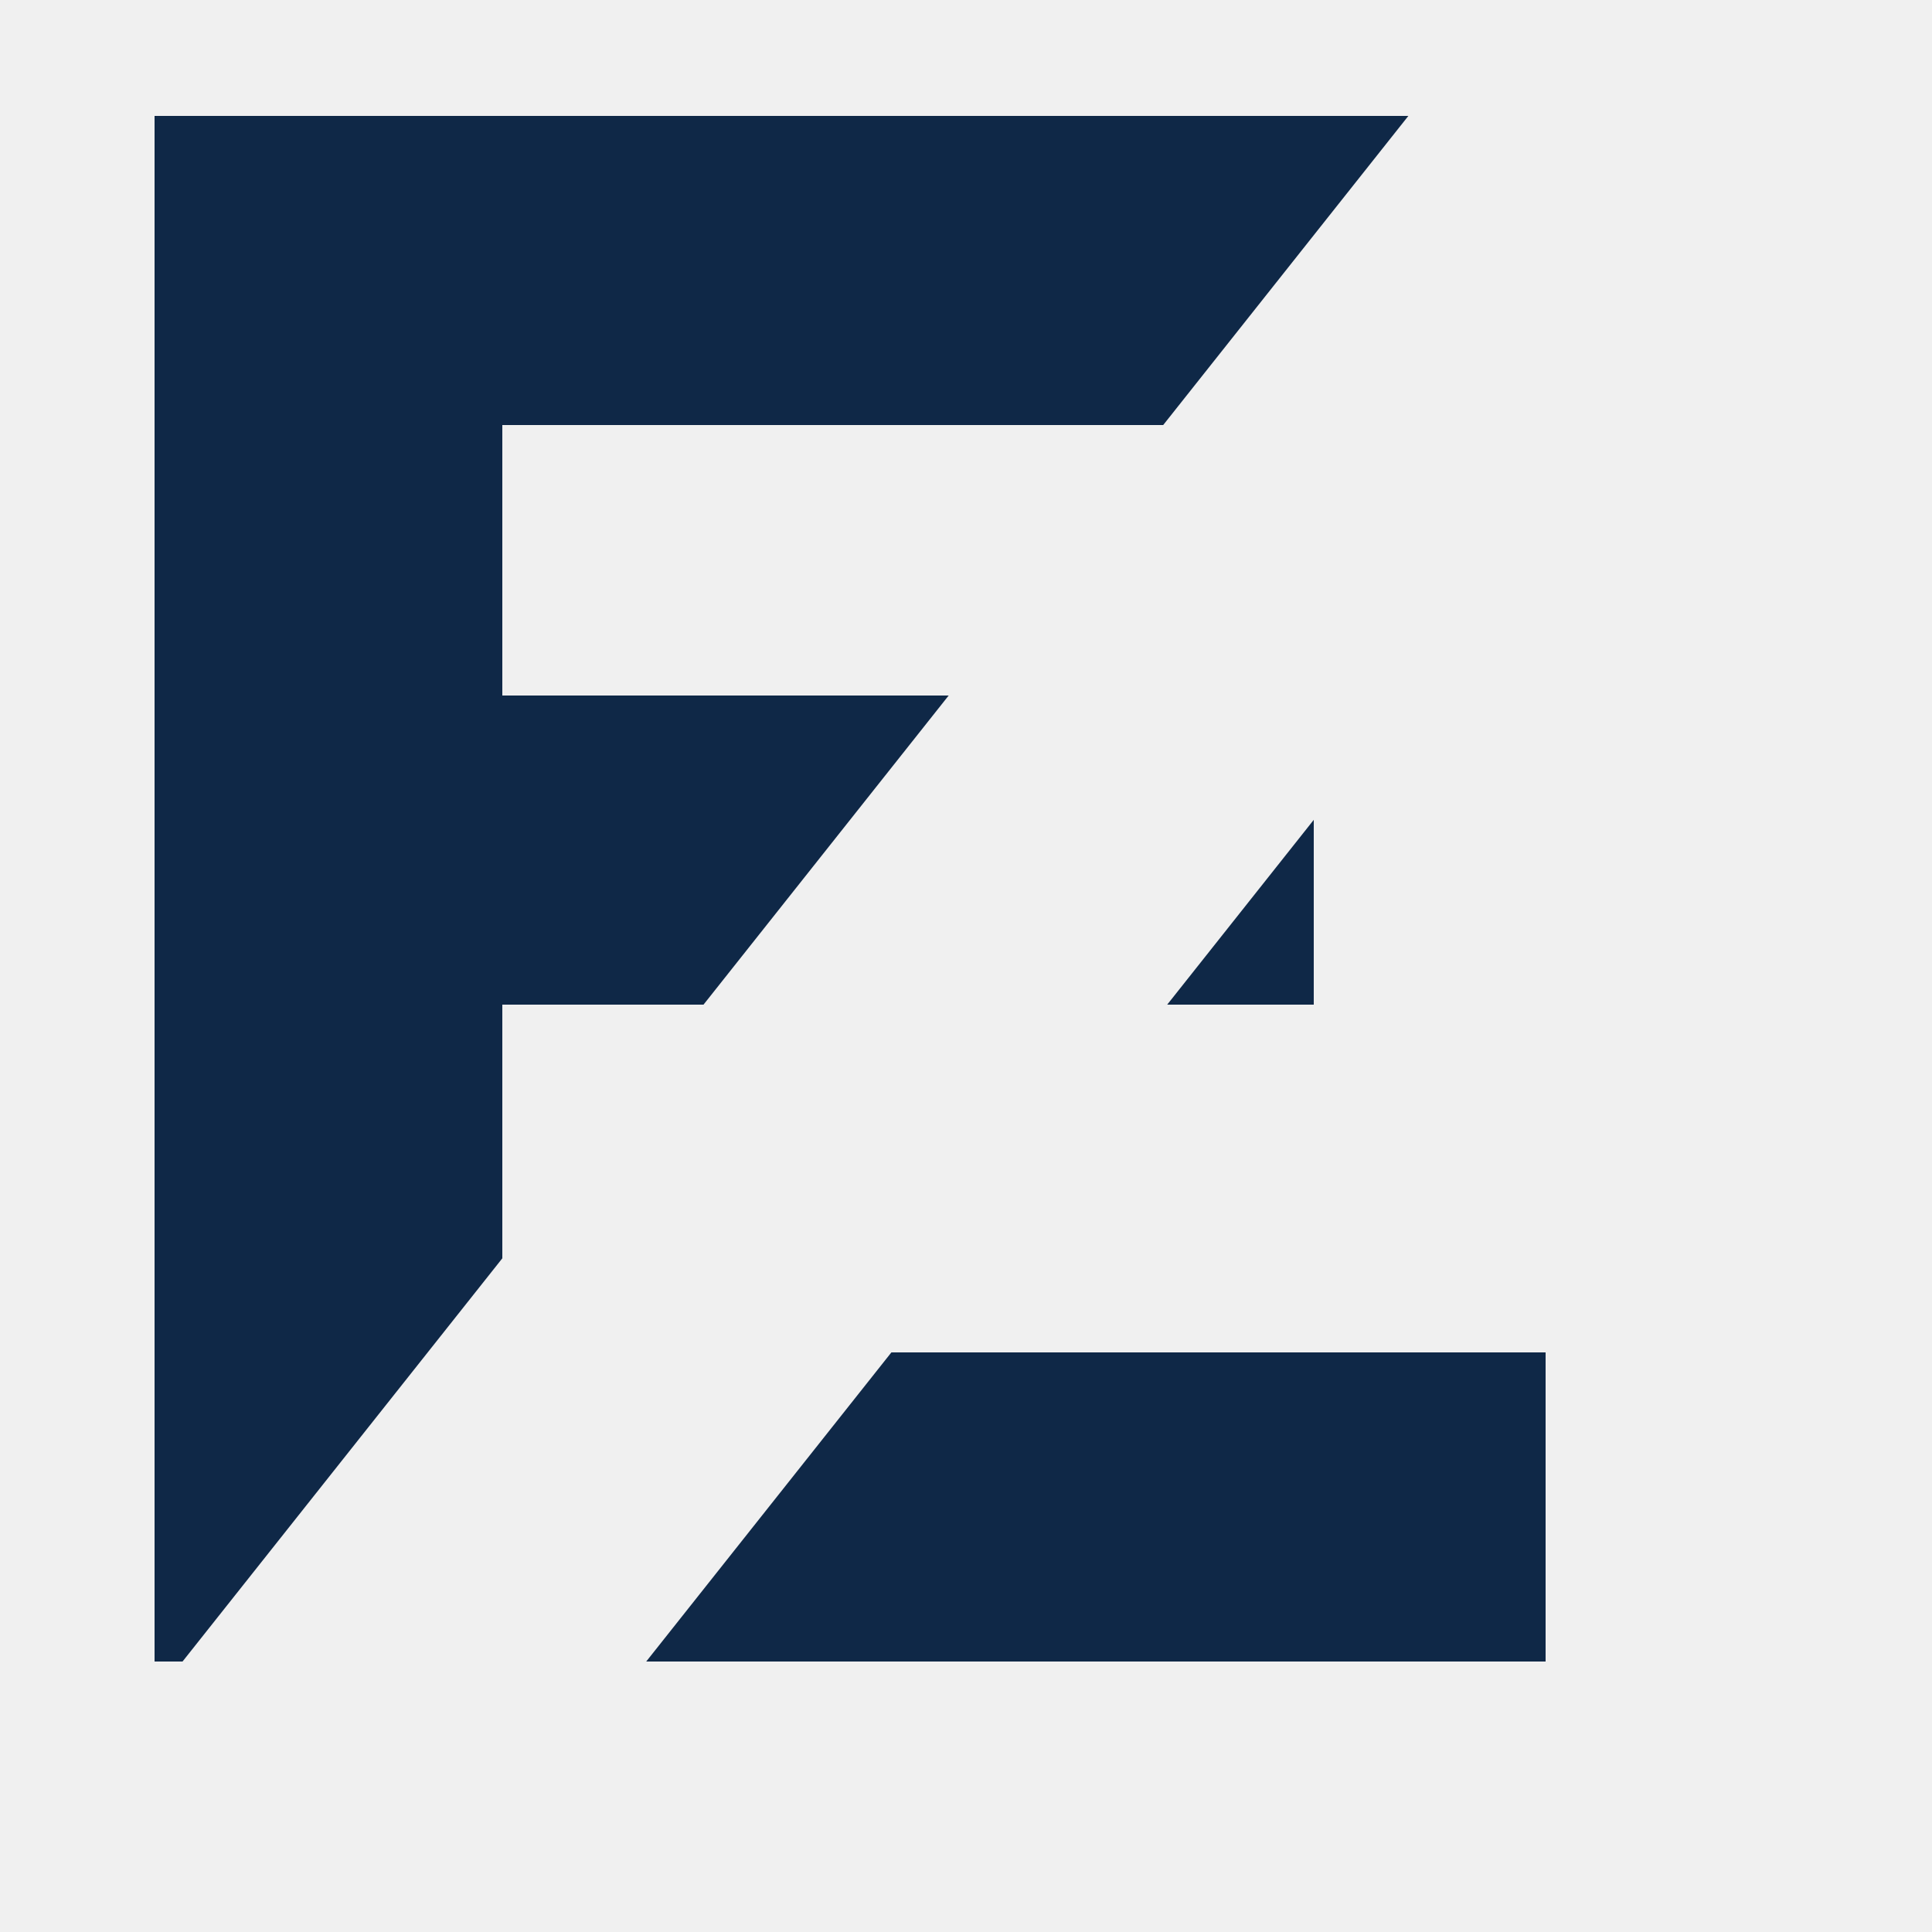
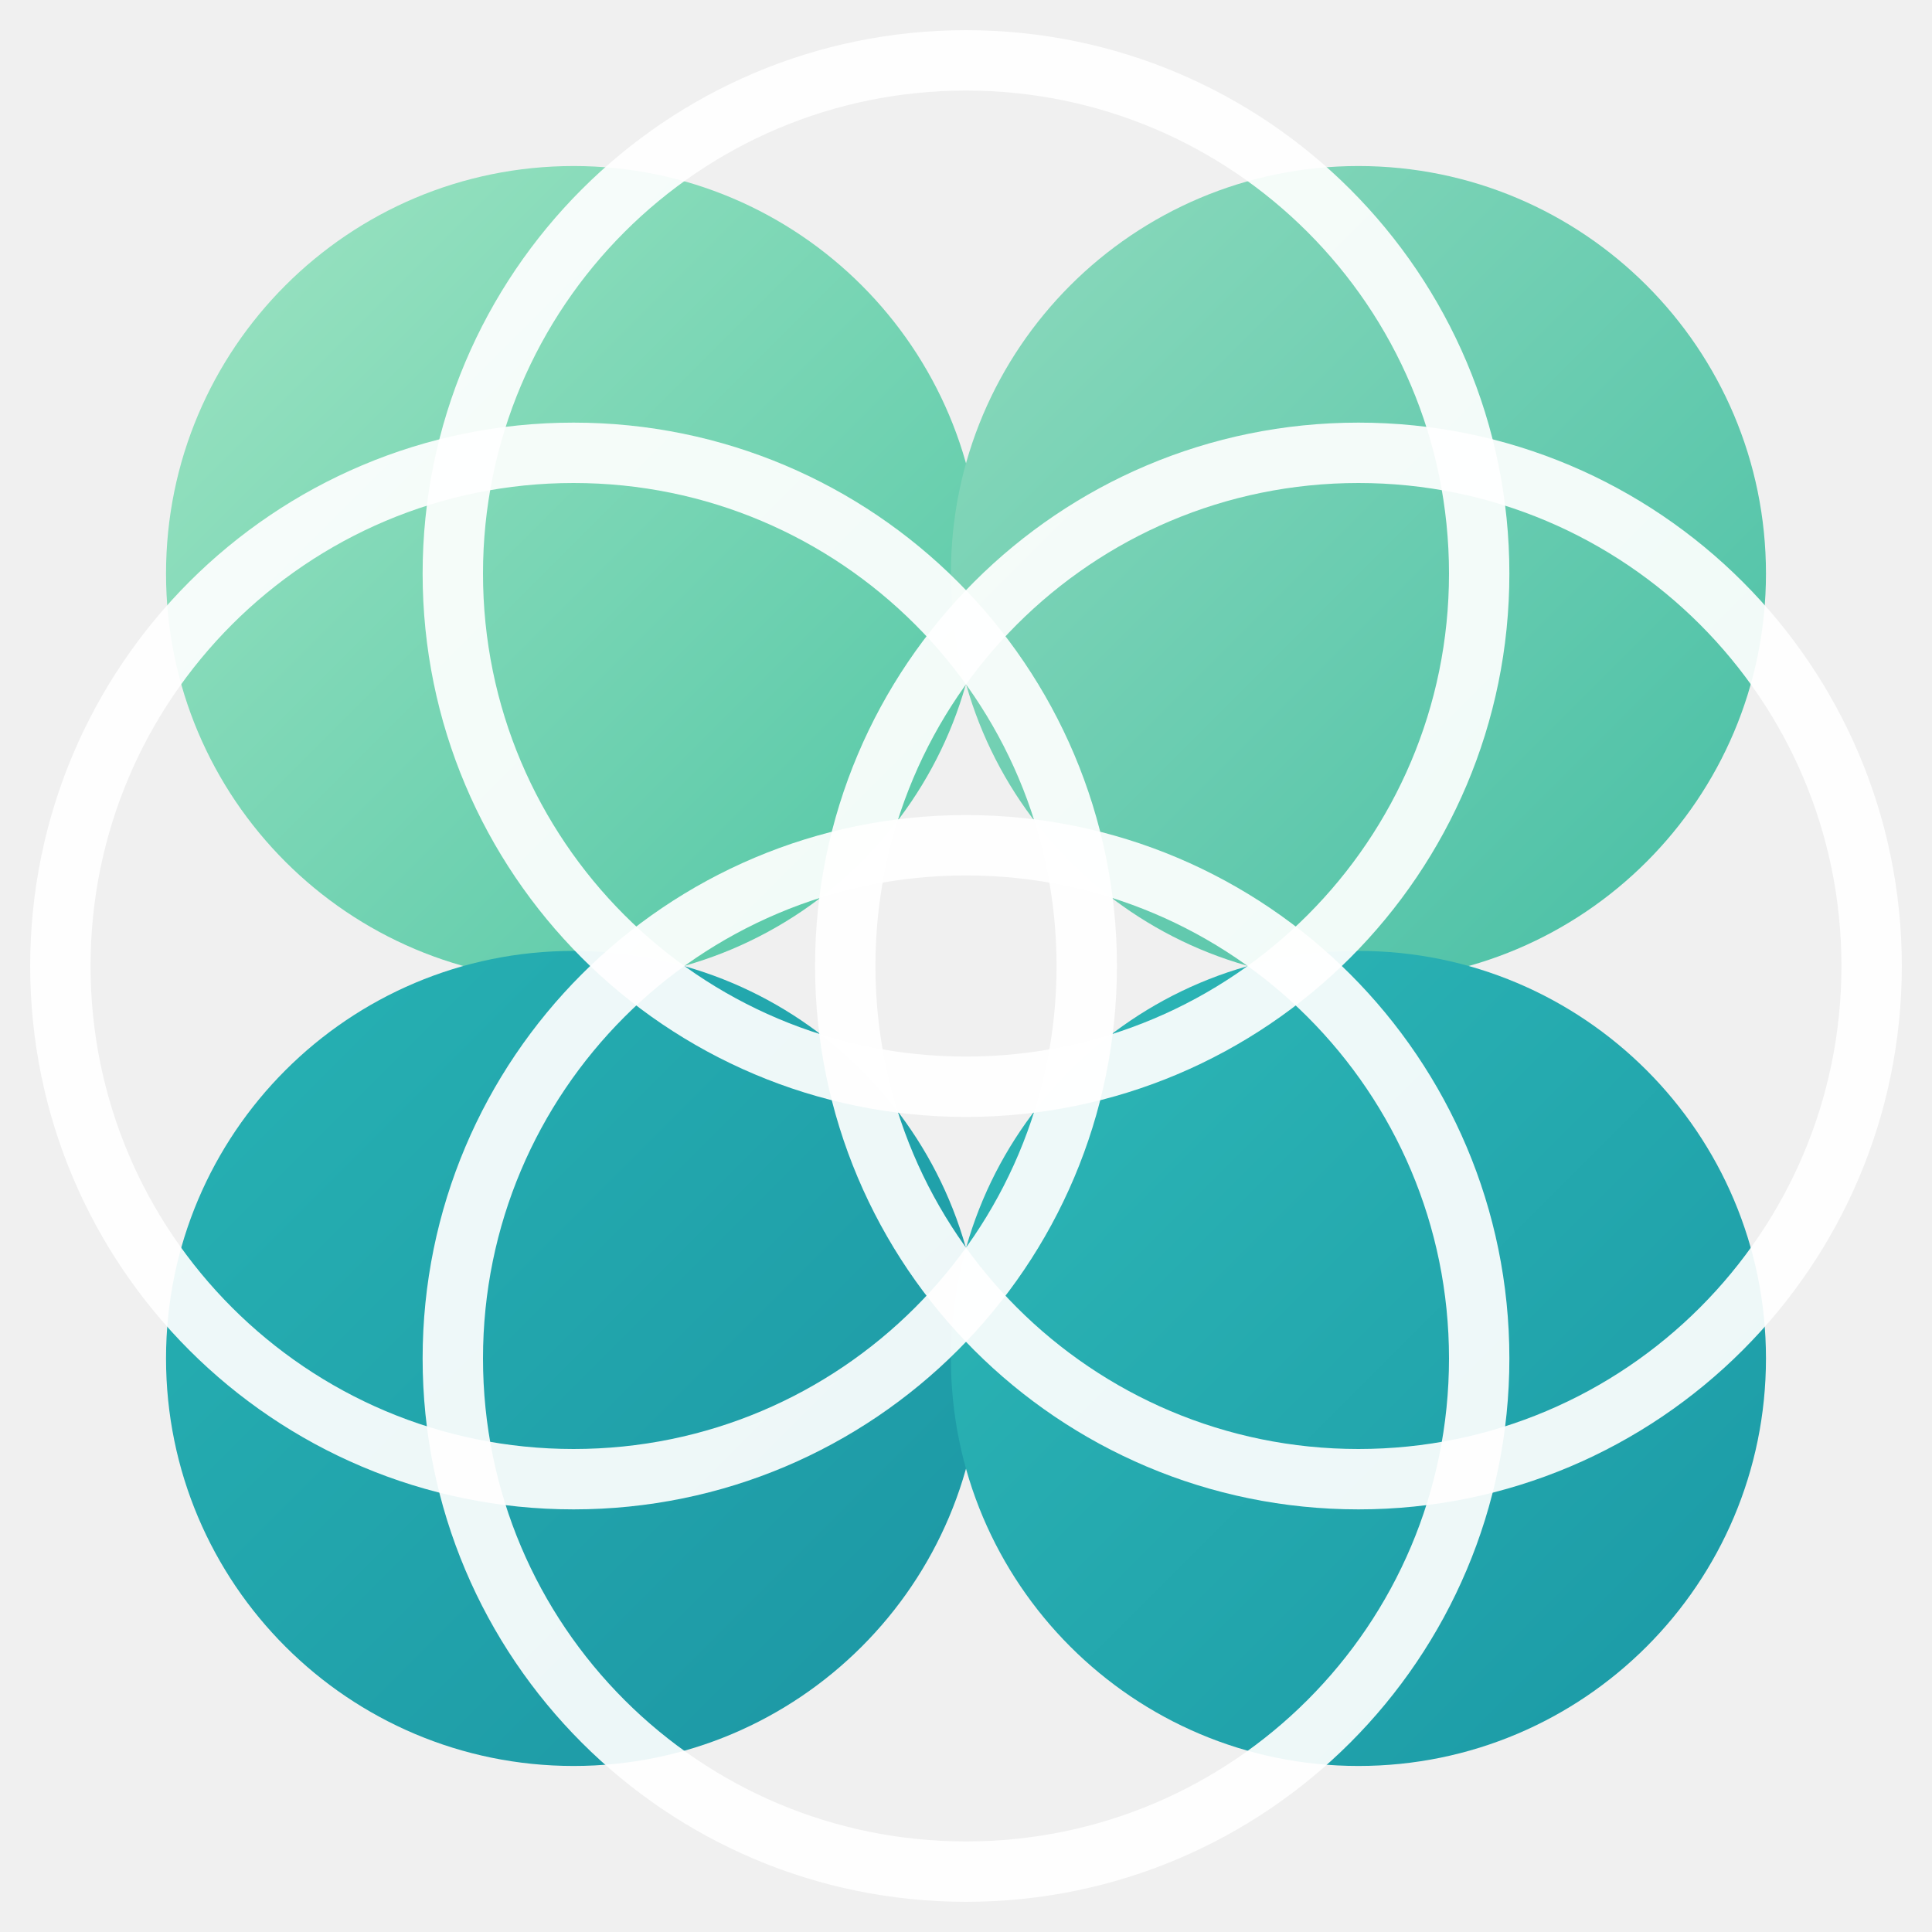
- <svg xmlns="http://www.w3.org/2000/svg" viewBox="0 0 100 100" width="256" height="256">
+ <svg xmlns="http://www.w3.org/2000/svg" width="256" height="256" viewBox="0 0 256 256" fill="none">
  <defs>
-     <mask id="evenlyAppBarSlash" maskUnits="userSpaceOnUse">
-       <rect width="100" height="100" fill="white" />
-       <path fill="black" d="M -8 108 L 16 108 L 108 -8 L 84 -8 Z" />
-     </mask>
+     <linearGradient id="pa" x1="22" y1="22" x2="126" y2="126" gradientUnits="userSpaceOnUse">
+       <stop stop-color="#9EE4C2" />
+       <stop offset="1" stop-color="#54C7A7" />
+     </linearGradient>
+     <linearGradient id="pb" x1="130" y1="22" x2="234" y2="126" gradientUnits="userSpaceOnUse">
+       <stop stop-color="#8DDABC" />
+       <stop offset="1" stop-color="#47BFA5" />
+     </linearGradient>
+     <linearGradient id="pc" x1="22" y1="130" x2="126" y2="234" gradientUnits="userSpaceOnUse">
+       <stop stop-color="#27B2B3" />
+       <stop offset="1" stop-color="#1C96A4" />
+     </linearGradient>
+     <linearGradient id="pd" x1="130" y1="130" x2="234" y2="234" gradientUnits="userSpaceOnUse">
+       <stop stop-color="#2DB7B6" />
+       <stop offset="1" stop-color="#1A98A5" />
+     </linearGradient>
  </defs>
-   <path mask="url(#evenlyAppBarSlash)" fill="#0f2847" d="M 8 6 h 72 v 16 H 26 v 14 h 42 v 16 H 26 v 18 h 54 v 16 H 8 Z" />
+   <circle cx="76" cy="76" r="54" fill="url(#pa)" />
+   <circle cx="180" cy="76" r="54" fill="url(#pb)" />
+   <circle cx="76" cy="180" r="54" fill="url(#pc)" />
+   <circle cx="180" cy="180" r="54" fill="url(#pd)" />
+   <circle cx="128" cy="76" r="68" stroke="white" stroke-width="8" opacity="0.92" />
+   <circle cx="76" cy="128" r="68" stroke="white" stroke-width="8" opacity="0.92" />
+   <circle cx="180" cy="128" r="68" stroke="white" stroke-width="8" opacity="0.92" />
+   <circle cx="128" cy="180" r="68" stroke="white" stroke-width="8" opacity="0.92" />
</svg>
